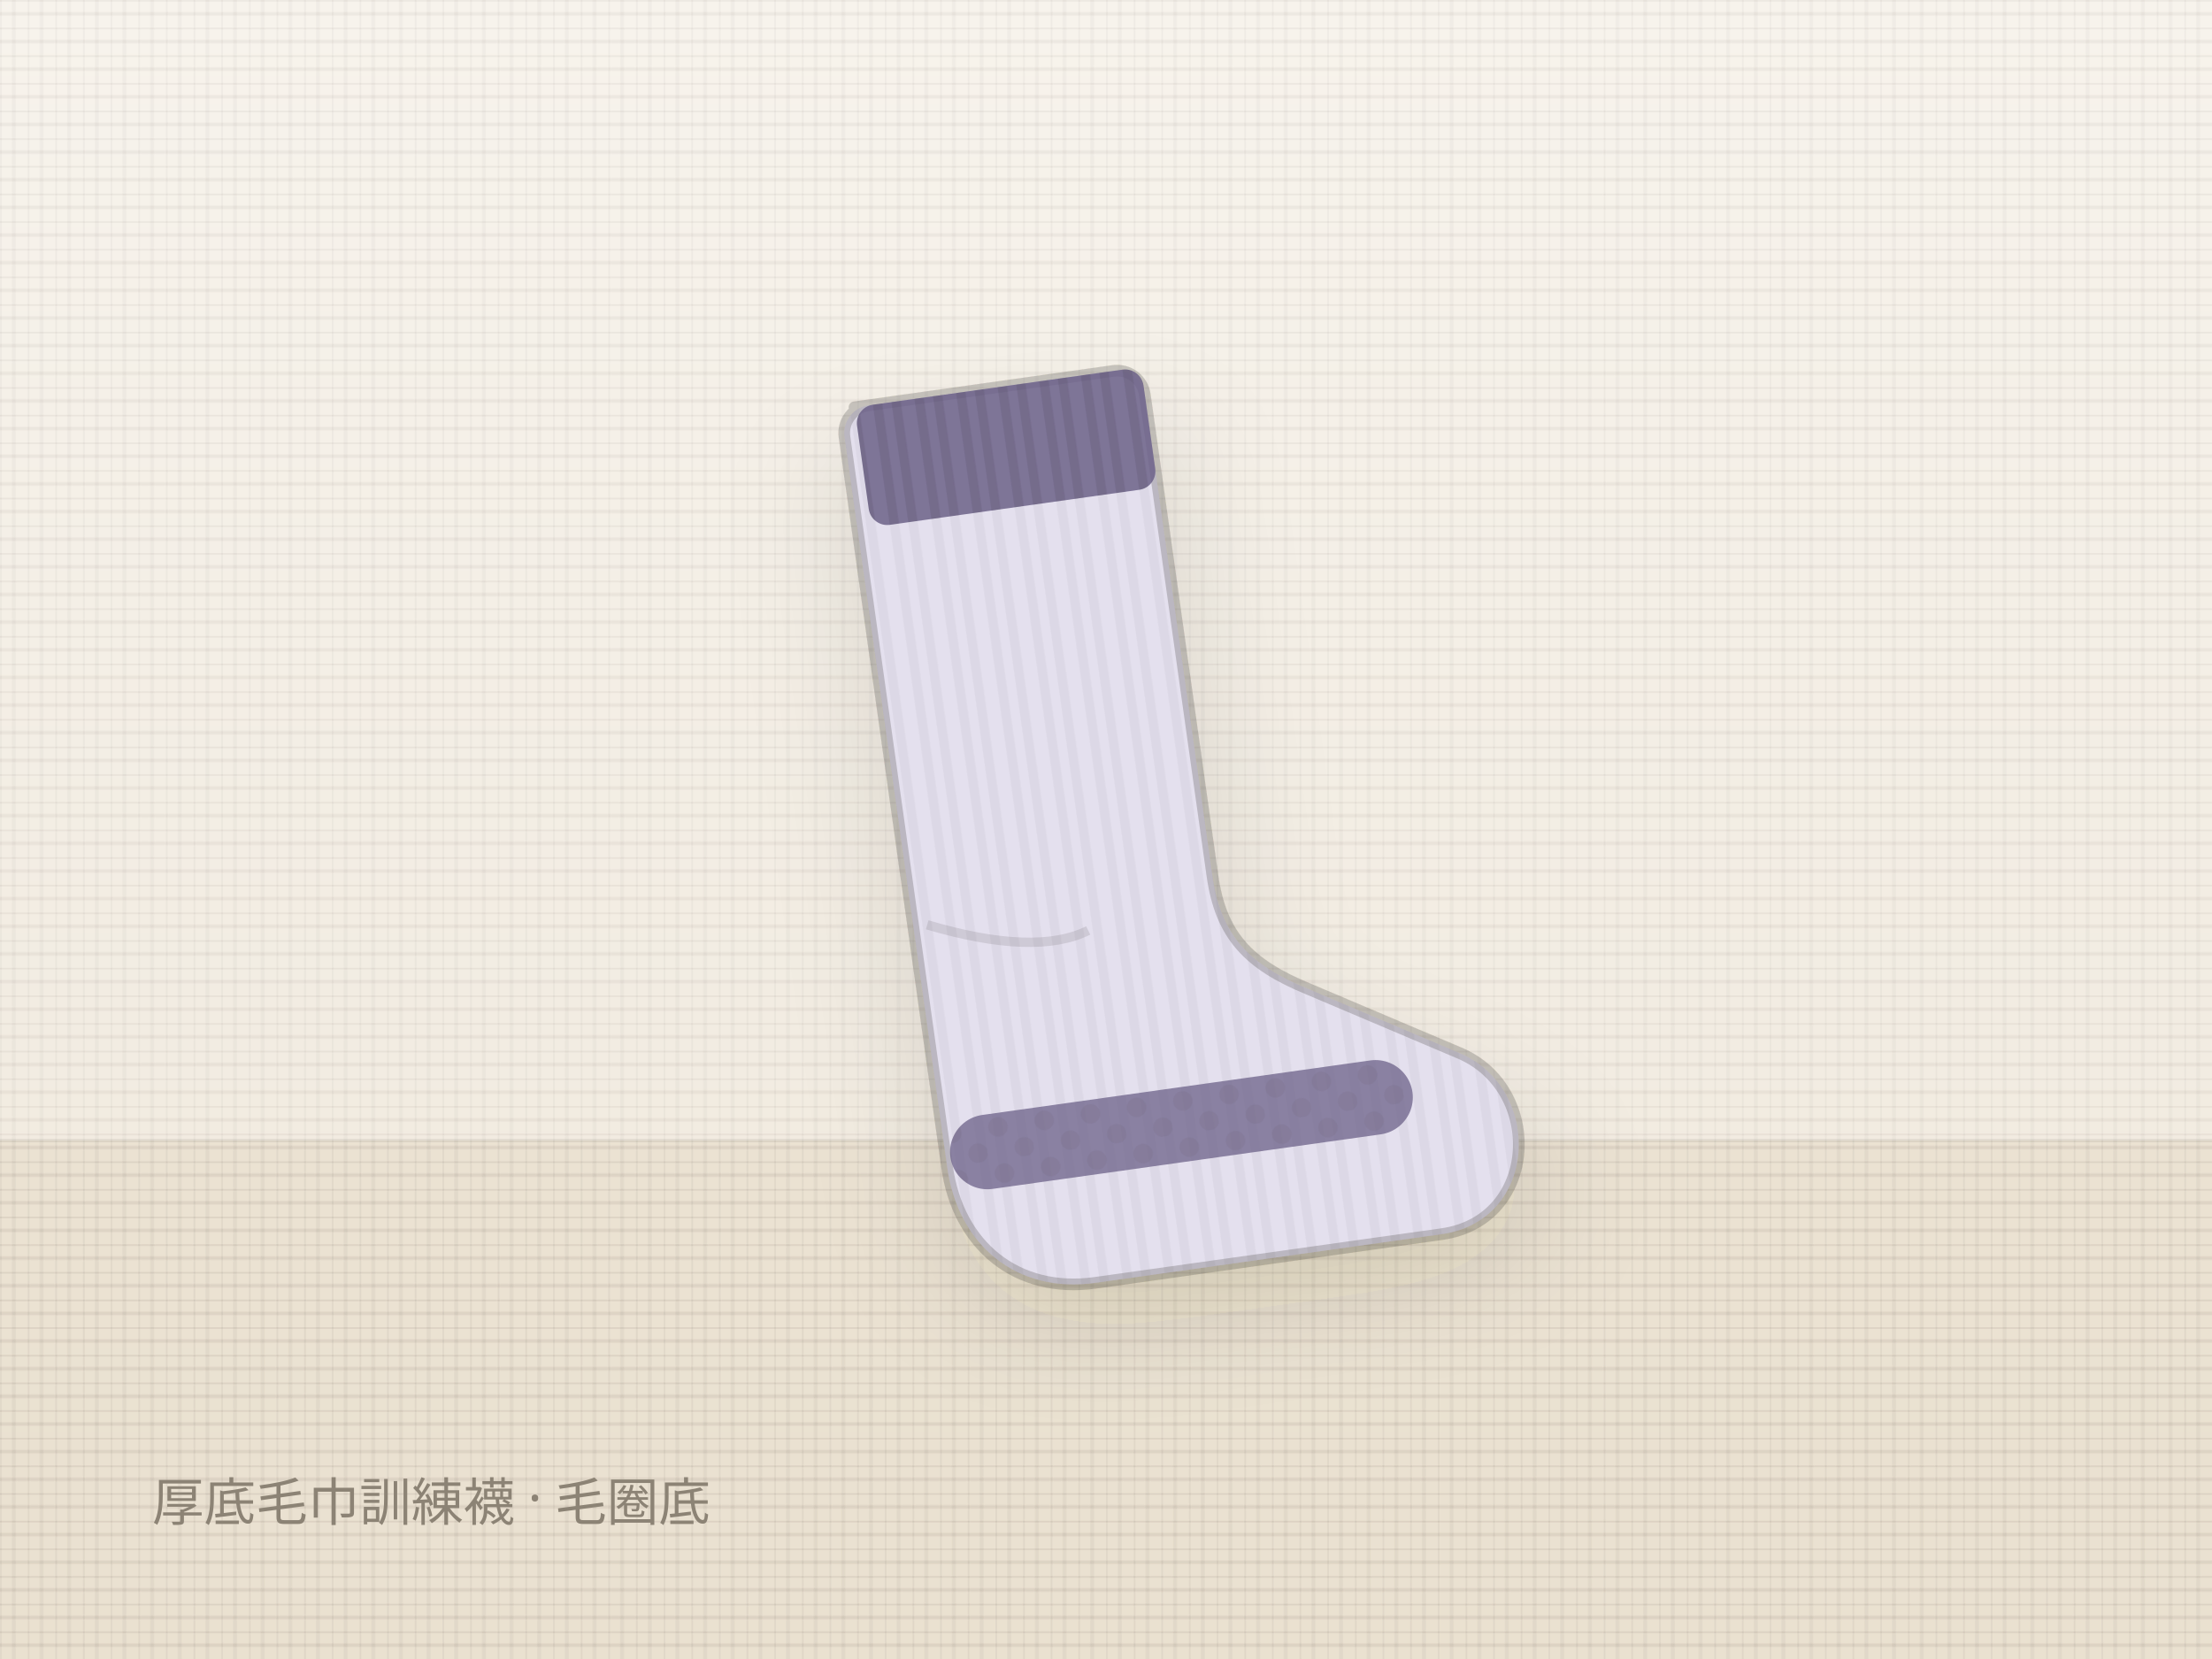
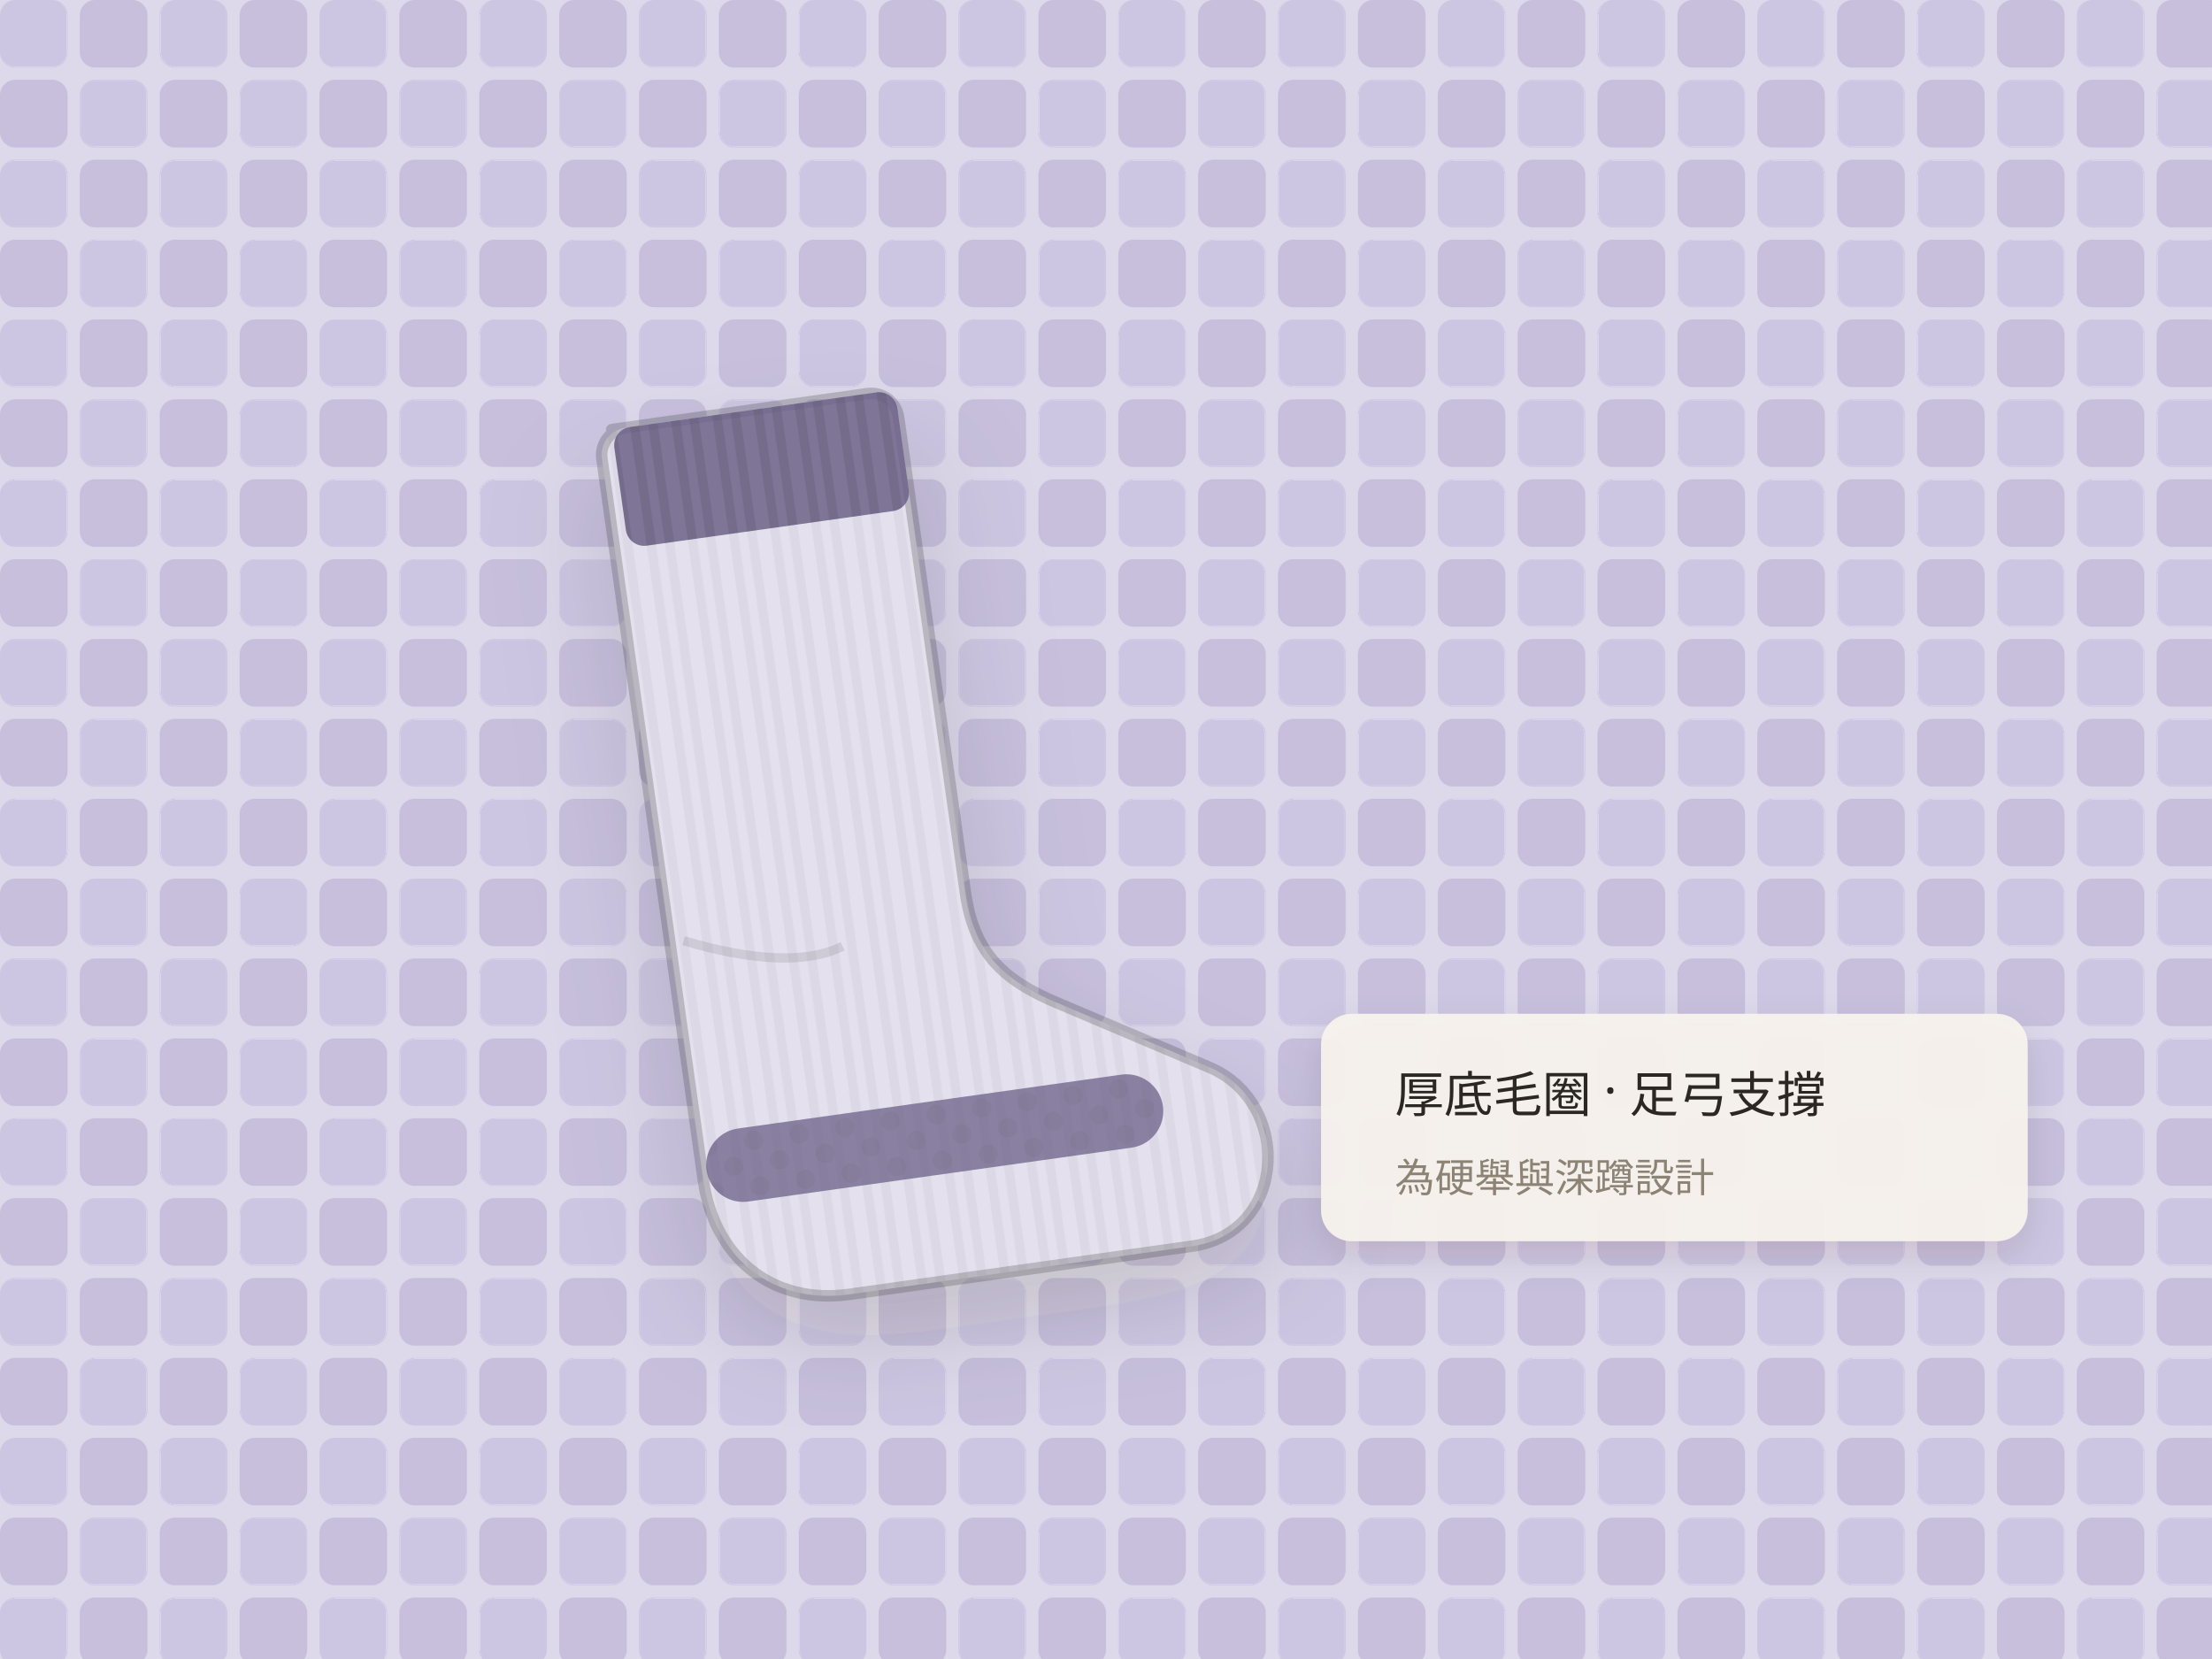
- <svg xmlns="http://www.w3.org/2000/svg" viewBox="0 0 640 480" width="640" height="480">
+ <svg xmlns="http://www.w3.org/2000/svg" viewBox="0 0 720 540" width="720" height="540">
  <defs>
    <linearGradient id="bgGrad" x1="0" y1="0" x2="0" y2="1">
      <stop offset="0" stop-color="#f7f3ec" />
      <stop offset="1" stop-color="#efe8dc" />
    </linearGradient>
    <pattern id="linen" width="8" height="8" patternUnits="userSpaceOnUse">
      <rect width="8" height="8" fill="none" />
      <path d="M0 0 H8 M0 4 H8" stroke="#2b2723" stroke-opacity="0.05" stroke-width="1" />
      <path d="M0 0 V8 M4 0 V8" stroke="#2b2723" stroke-opacity="0.035" stroke-width="1" />
    </pattern>
    <pattern id="terry" width="10" height="10" patternUnits="userSpaceOnUse">
      <circle cx="3" cy="3" r="2.1" fill="#2b2723" fill-opacity="0.05" />
      <circle cx="8" cy="8" r="2.1" fill="#2b2723" fill-opacity="0.05" />
    </pattern>
    <pattern id="rib" width="9" height="6" patternUnits="userSpaceOnUse">
      <path d="M2 0 V6 M6 0 V6" stroke="#2b2723" stroke-opacity="0.09" stroke-width="2" stroke-linecap="round" />
    </pattern>
    <filter id="soft" x="-20%" y="-20%" width="140%" height="150%">
      <feDropShadow dx="0" dy="10" stdDeviation="12" flood-color="#2b2723" flood-opacity="0.13" />
    </filter>
    <filter id="soft-sm" x="-25%" y="-25%" width="150%" height="160%">
      <feDropShadow dx="0" dy="5" stdDeviation="6" flood-color="#2b2723" flood-opacity="0.12" />
    </filter>
  </defs>
-   <rect width="640" height="480" fill="url(#bgGrad)" />
-   <rect width="640" height="480" fill="url(#linen)" />
-   <rect x="0" y="330" width="640" height="150" fill="#e6dbc7" fill-opacity="0.55" />
-   <rect x="0" y="330" width="640" height="150" fill="url(#linen)" />
-   <path d="M0 330 H640" stroke="#2b2723" stroke-opacity="0.08" />
-   <g transform="translate(230 100) scale(1.35) rotate(-8 70 90)" filter="url(#soft)">
+   <rect width="720" height="540" fill="url(#bgGrad)" />
+   <rect width="720" height="540" fill="url(#linen)" />
+   <rect width="720" height="540" fill="#ddd8ea" />
+   <defs>
+     <pattern id="weave16056" width="52" height="52" patternUnits="userSpaceOnUse">
+       <rect x="0" y="0" width="22" height="22" rx="5" fill="#cdc6e2" />
+       <rect x="26" y="0" width="22" height="22" rx="5" fill="#bdb4d6" fill-opacity="0.68" />
+       <rect x="0" y="26" width="22" height="22" rx="5" fill="#bdb4d6" fill-opacity="0.68" />
+       <rect x="26" y="26" width="22" height="22" rx="5" fill="#cdc6e2" />
+     </pattern>
+   </defs>
+   <rect width="720" height="540" fill="url(#weave16056)" />
+   <g transform="translate(180 120) scale(1.5) rotate(-8 70 90)" filter="url(#soft)">
    <path d="M24 6 h56 a6 6 0 0 1 6 6 v104 c0 13 5 20 17 27 l30 18 c17 10 12 38 -9 38 H49 c-17 0 -28 -12 -28 -29 V12 a6 6 0 0 1 6 -6 z" fill="#e4e0ee" stroke="#2b2723" stroke-opacity="0.22" stroke-width="2.5" stroke-linejoin="round" />
    <path d="M24 6 h56 a6 6 0 0 1 6 6 v104 c0 13 5 20 17 27 l30 18 c17 10 12 38 -9 38 H49 c-17 0 -28 -12 -28 -29 V12 a6 6 0 0 1 6 -6 z" fill="url(#rib)" fill-opacity="0.45" />
    <rect x="24" y="6" width="62" height="26" rx="4" fill="#6c6288" fill-opacity="0.85" />
    <rect x="24" y="6" width="62" height="26" rx="4" fill="url(#rib)" />
    <path d="M30 168 h84" stroke="#6c6288" stroke-width="16" stroke-linecap="round" stroke-opacity="0.75" />
    <path d="M30 168 h84" stroke="url(#terry)" stroke-width="16" stroke-linecap="round" />
    <path d="M24 118 q22 10 34 6" stroke="#2b2723" stroke-opacity="0.12" stroke-width="2" fill="none" />
  </g>
-   <text x="44" y="440" font-family="Noto Serif TC, Songti TC, serif" font-size="15" fill="#8c8375" text-anchor="start">厚底毛巾訓練襪 · 毛圈底</text>
+   <g filter="url(#soft-sm)">
+     <rect x="430" y="330" width="230" height="74" rx="10" fill="#f7f3ec" fill-opacity="0.95" />
+   </g>
+   <text x="454" y="362" font-family="Noto Serif TC, Songti TC, serif" font-size="16" fill="#2b2723" text-anchor="start">厚底毛圈 · 足弓支撐</text>
+   <text x="454" y="388" font-family="Noto Serif TC, Songti TC, serif" font-size="13" fill="#8c8375" text-anchor="start">為硬舉與深蹲設計</text>
</svg>
